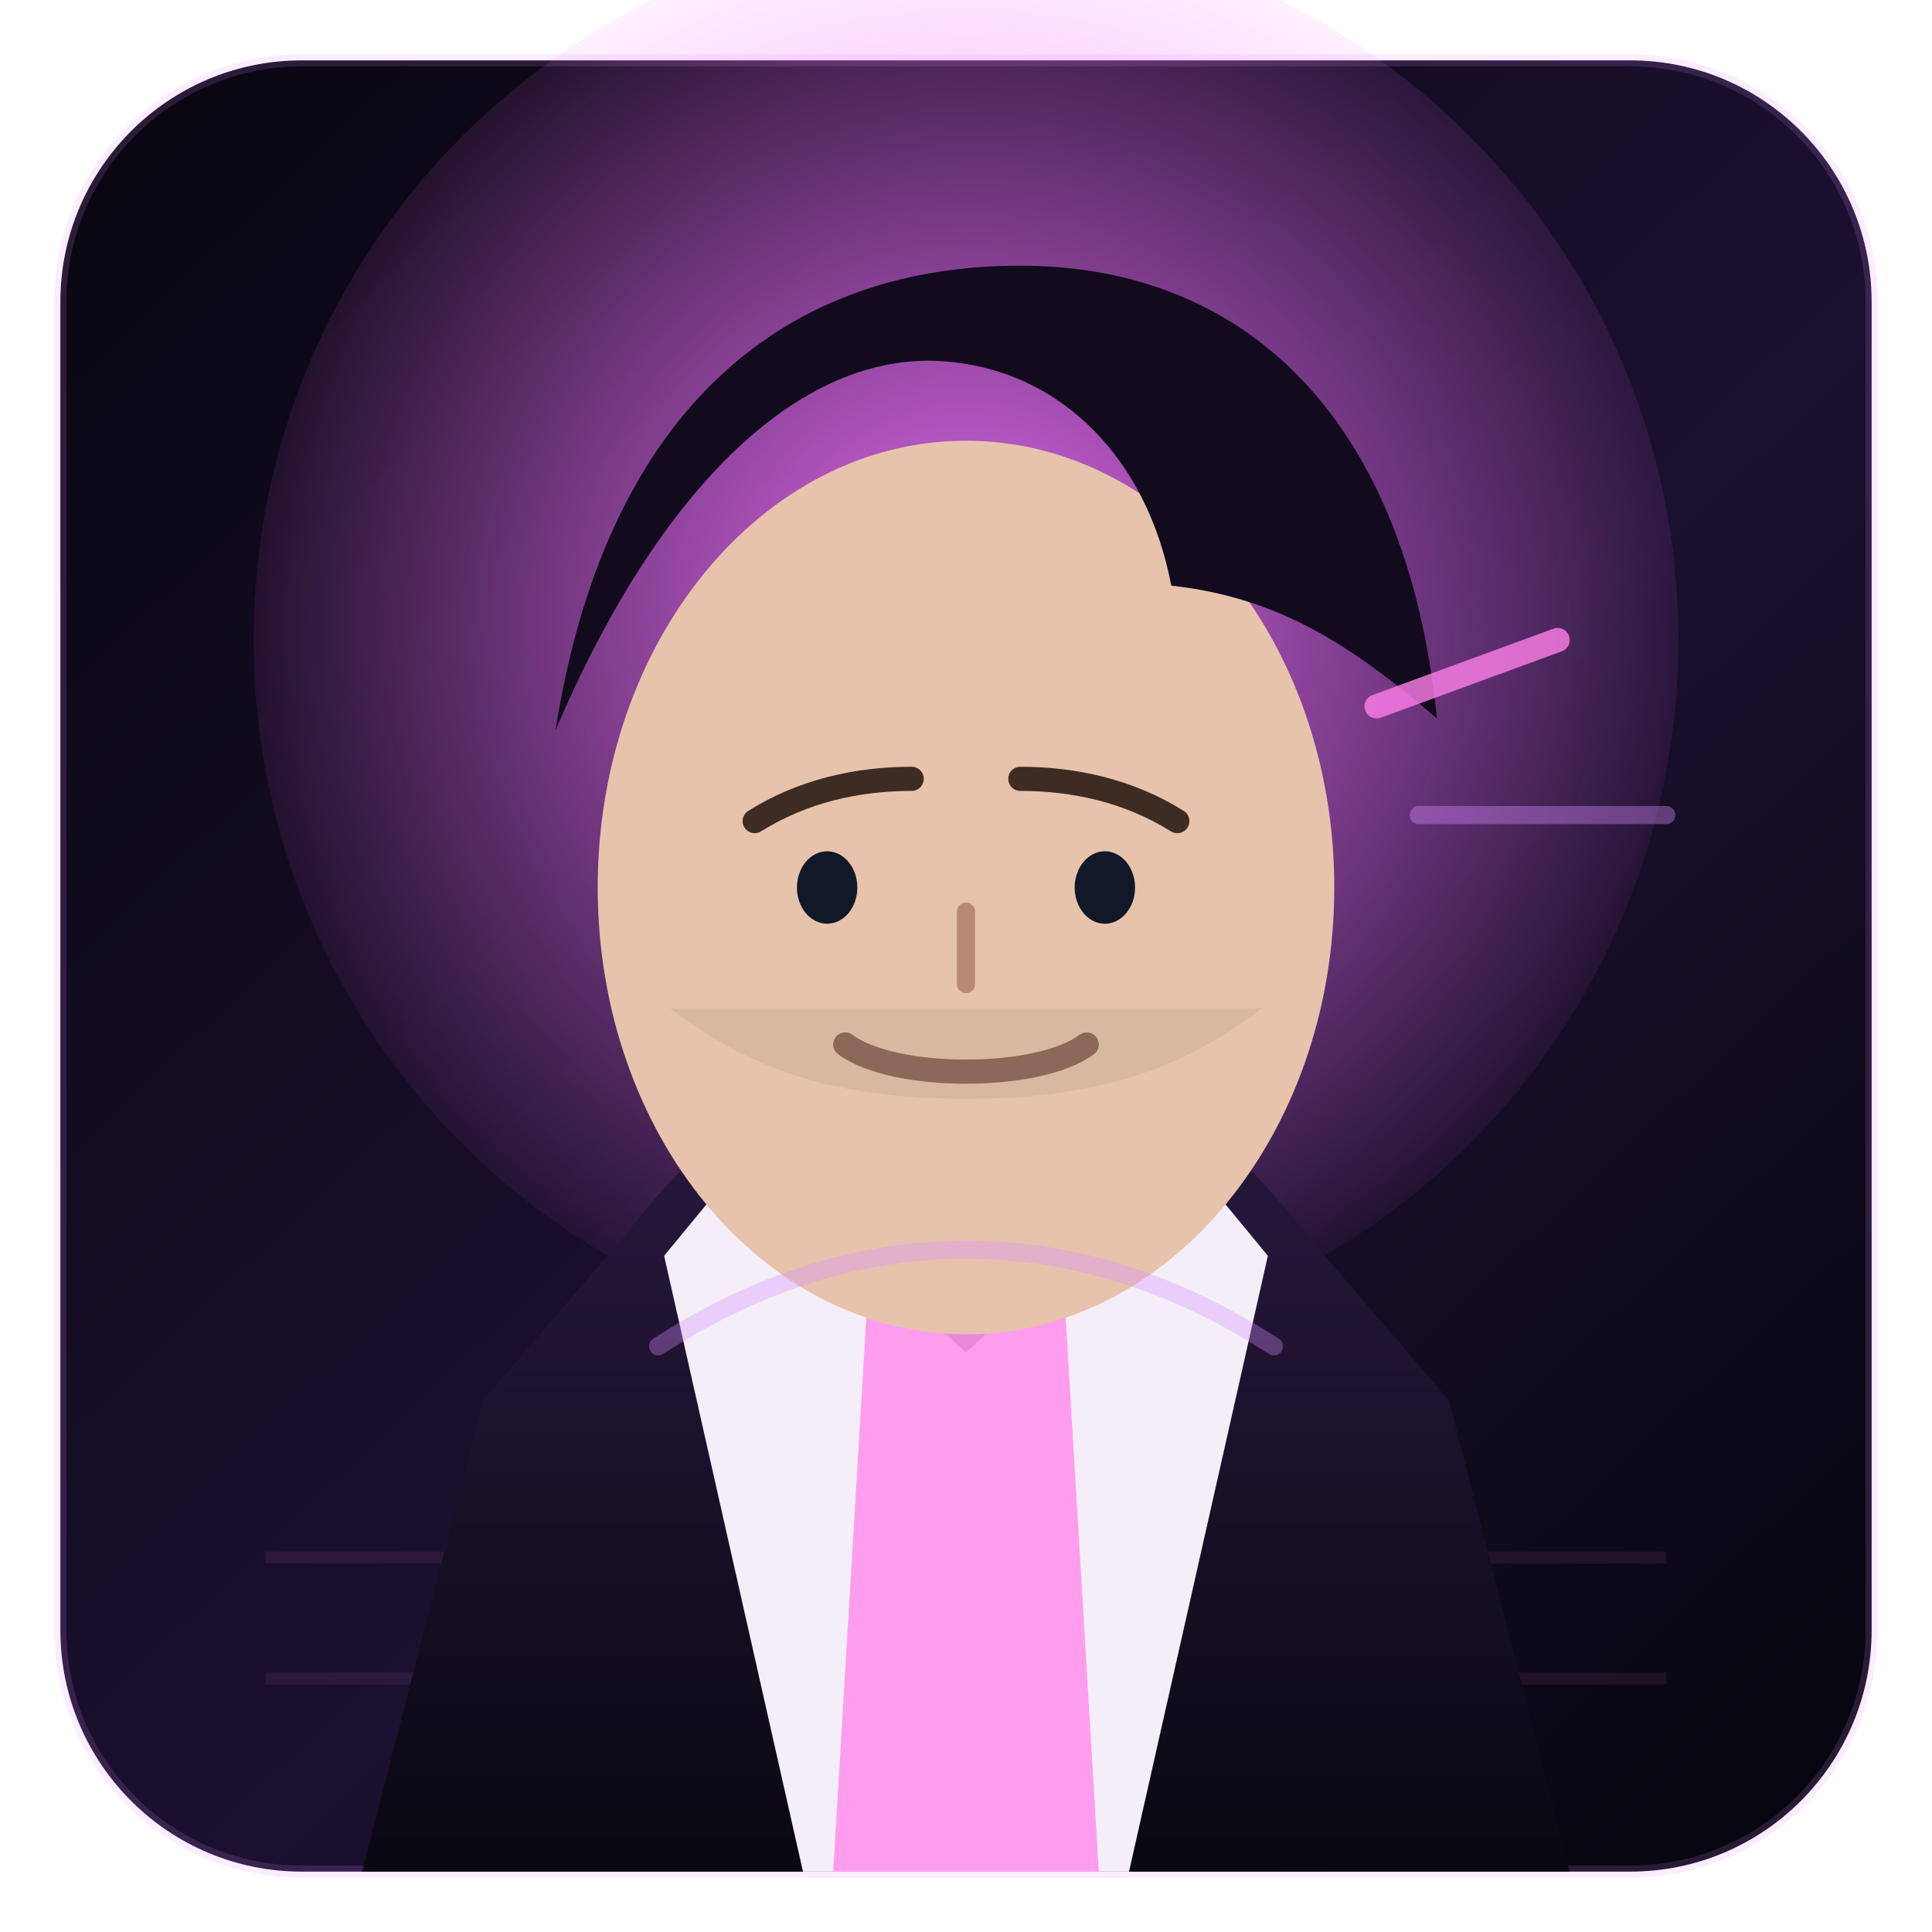
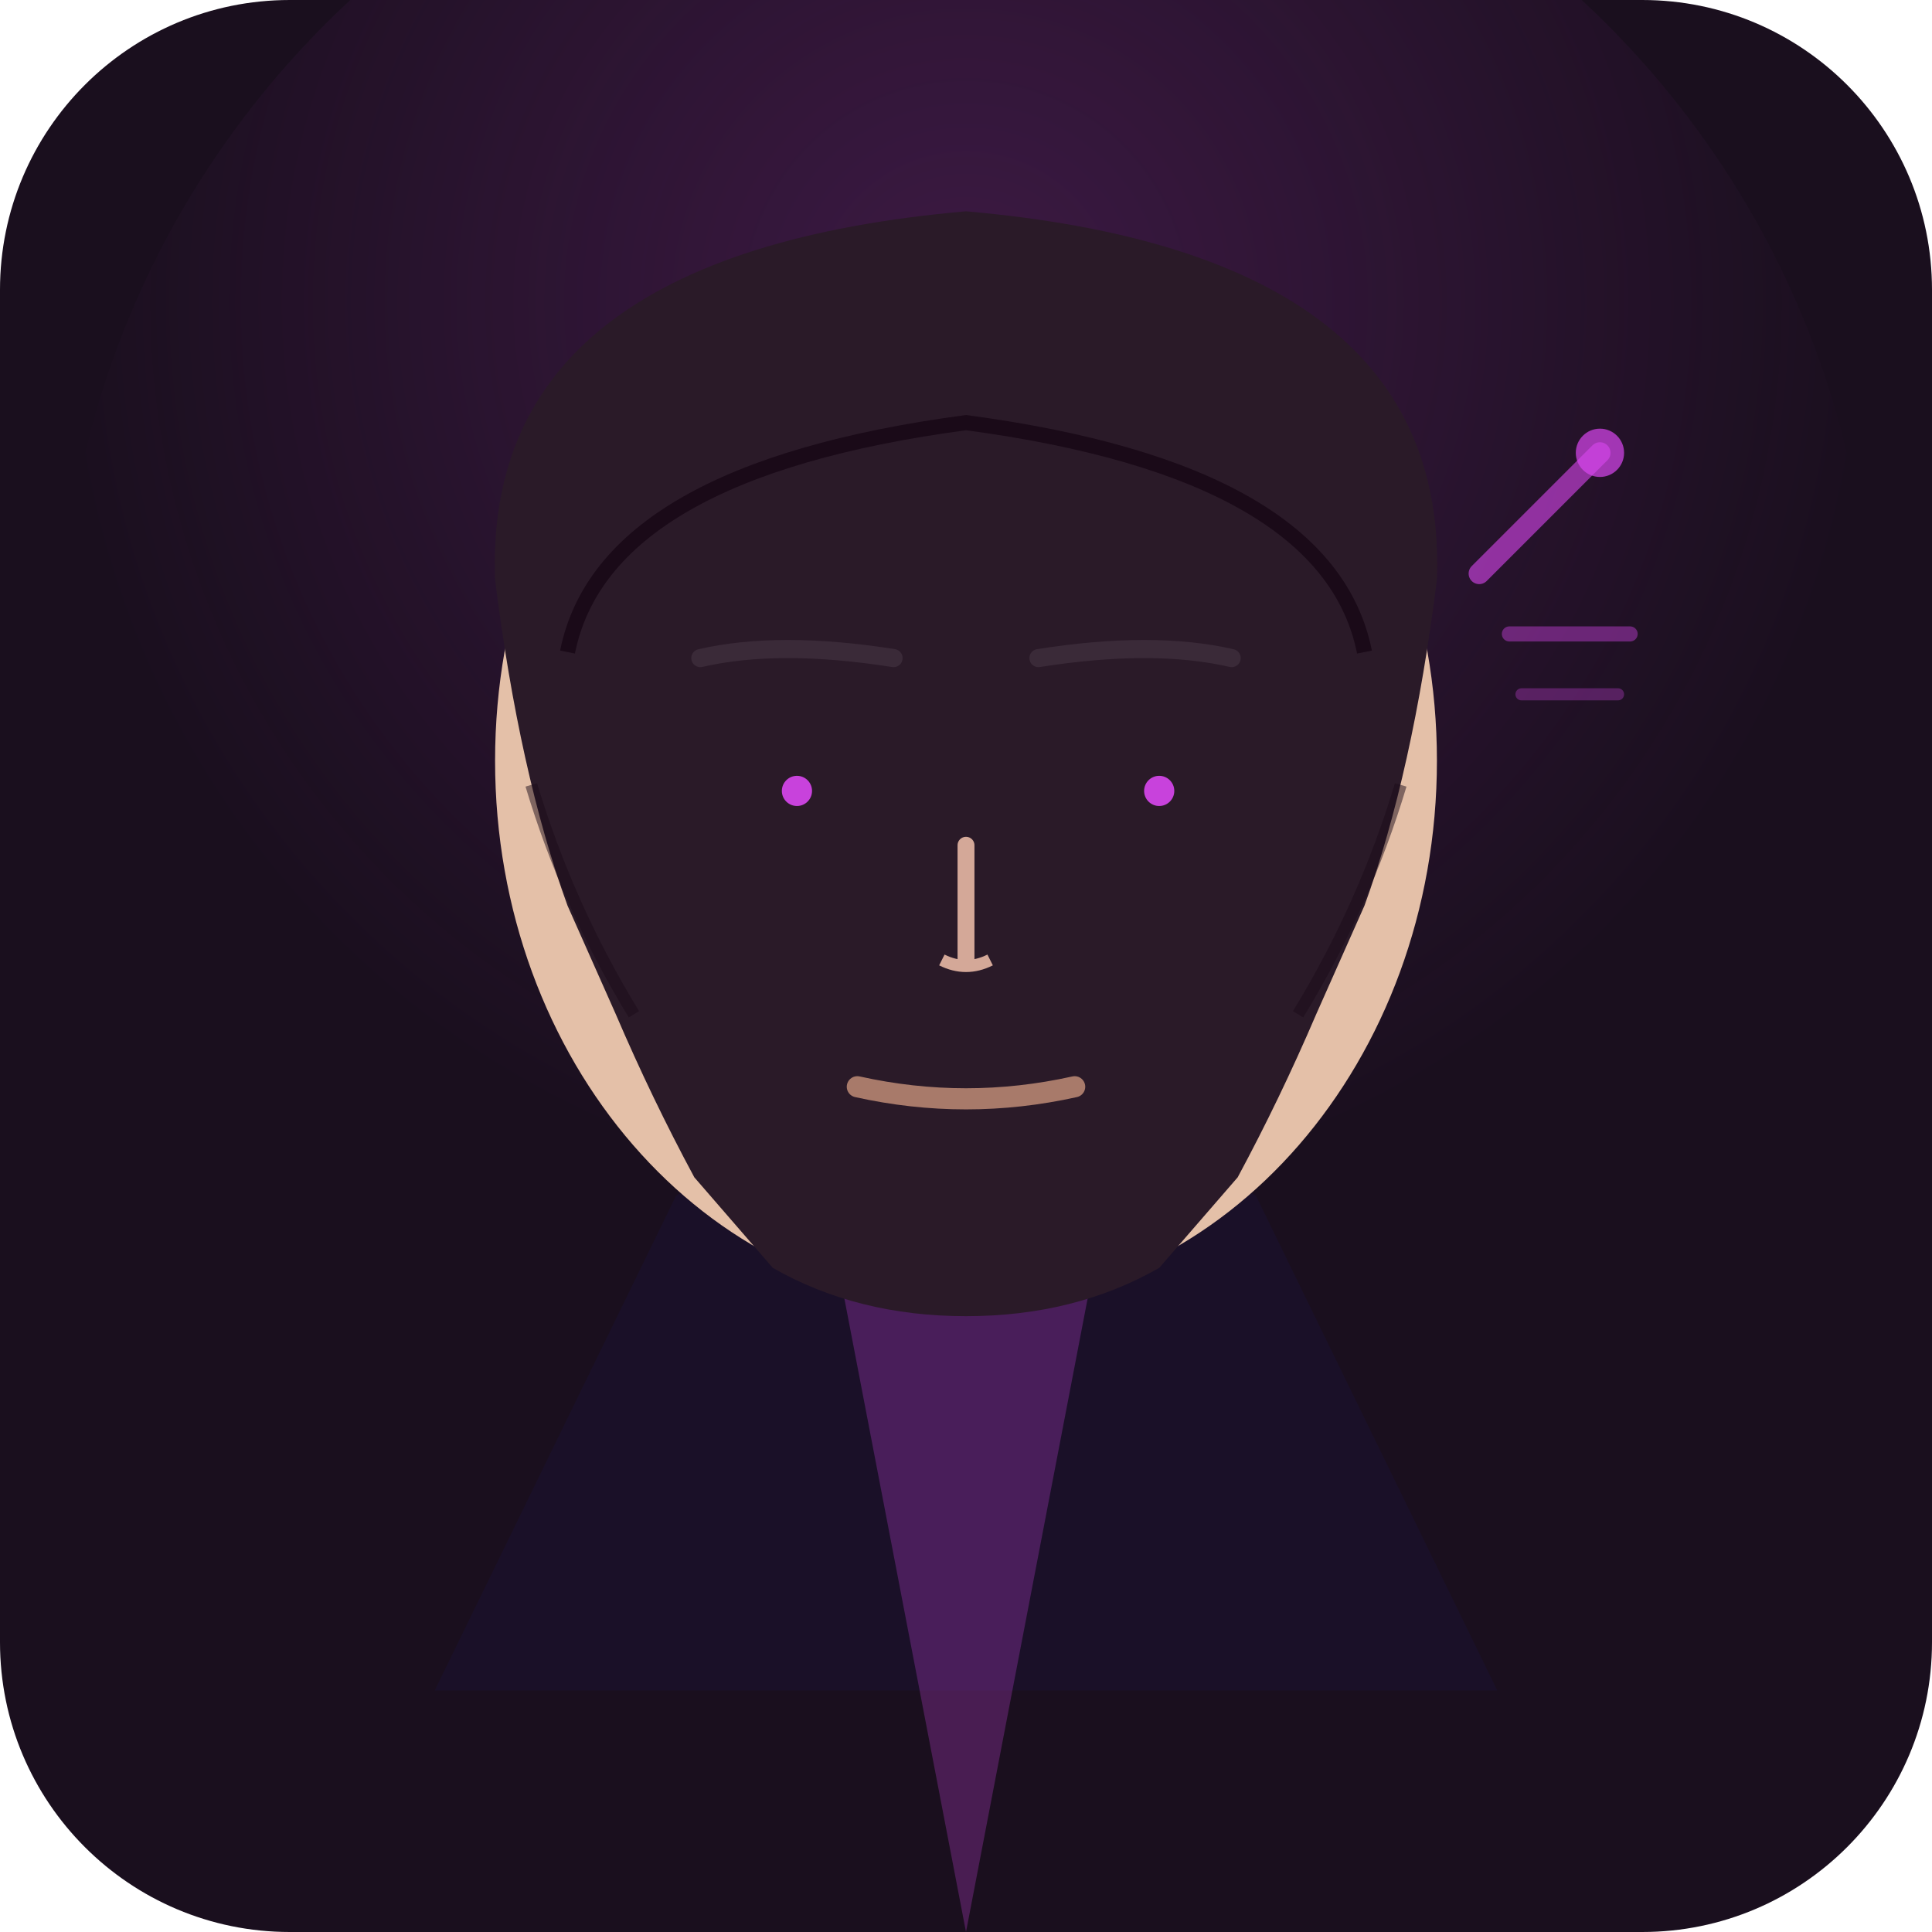
<svg xmlns="http://www.w3.org/2000/svg" width="320" height="320" viewBox="0 0 320 320" fill="none">
  <defs>
-     <linearGradient id="sm-bg" x1="18" y1="10" x2="302" y2="310" gradientUnits="userSpaceOnUse">
-       <stop stop-color="#090611" />
-       <stop offset="0.56" stop-color="#1b102f" />
-       <stop offset="1" stop-color="#06050d" />
+     <linearGradient id="sm-bg" x1="0" y1="0" x2="320" y2="320">
+       <stop stop-color="#1a0f1e" />
+       <stop offset="1" stop-color="#2d1a3e" />
    </linearGradient>
-     <radialGradient id="sm-halo" cx="0" cy="0" r="1" gradientUnits="userSpaceOnUse" gradientTransform="translate(160 102) rotate(90) scale(130)">
-       <stop stop-color="#f472ff" stop-opacity="0.92" />
-       <stop offset="1" stop-color="#f472ff" stop-opacity="0" />
+     <radialGradient id="sm-glow" cx="0.5" cy="0.3">
+       <stop stop-color="#d946ef" stop-opacity="0.18" />
+       <stop offset="1" stop-color="#d946ef" stop-opacity="0" />
    </radialGradient>
-     <linearGradient id="sm-suit" x1="160" y1="204" x2="160" y2="308" gradientUnits="userSpaceOnUse">
-       <stop stop-color="#241638" />
-       <stop offset="1" stop-color="#0a0812" />
-     </linearGradient>
  </defs>
-   <rect x="10" y="10" width="300" height="300" rx="40" fill="url(#sm-bg)" />
-   <rect x="10" y="10" width="300" height="300" rx="40" stroke="#d98dff" stroke-opacity="0.16" stroke-width="2" />
-   <circle cx="160" cy="106" r="118" fill="url(#sm-halo)" />
-   <path d="M44 258H276" stroke="#ff7fea" stroke-opacity="0.08" stroke-width="2" />
-   <path d="M44 278H276" stroke="#ff7fea" stroke-opacity="0.08" stroke-width="2" />
-   <path d="M60 310L80 232L104 204C121 182 140 172 160 172C180 172 199 182 216 204L240 232L260 310H60Z" fill="url(#sm-suit)" />
-   <path d="M124 191L160 224L196 191L210 208L187 310H133L110 208L124 191Z" fill="#f4eef8" />
-   <path d="M145 193L160 211L175 193L182 310H138L145 193Z" fill="#ff95ed" fill-opacity="0.9" />
-   <ellipse cx="160" cy="147" rx="61" ry="74" fill="#e7c3ac" />
-   <path d="M111 167C124 177 138 182 160 182C182 182 196 177 209 167" fill="#000" fill-opacity="0.06" />
-   <path d="M92 121C100 70 128 44 169 44C206 44 233 69 238 119C224 107 212 99 194 97C190 76 176 62 158 60C133 57 109 81 92 121Z" fill="#120b1d" />
-   <path d="M125 136C133 131 142 129 151 129" stroke="#3e2c23" stroke-width="4" stroke-linecap="round" />
-   <path d="M169 129C178 129 187 131 195 136" stroke="#3e2c23" stroke-width="4" stroke-linecap="round" />
-   <ellipse cx="137" cy="147" rx="5" ry="6" fill="#111827" />
-   <ellipse cx="183" cy="147" rx="5" ry="6" fill="#111827" />
-   <path d="M160 151V163" stroke="#b78a73" stroke-width="3" stroke-linecap="round" />
-   <path d="M140 173C148 179 172 179 180 173" stroke="#8d6758" stroke-width="4" stroke-linecap="round" />
-   <path d="M109 223C126 212 143 207 160 207C177 207 194 212 211 223" stroke="#d98dff" stroke-opacity="0.34" stroke-width="3" stroke-linecap="round" />
-   <path d="M228 117L258 106" stroke="#ff7fea" stroke-width="4" stroke-linecap="round" stroke-opacity="0.8" />
-   <path d="M235 135H276" stroke="#d98dff" stroke-width="3" stroke-linecap="round" stroke-opacity="0.38" />
+   <rect width="320" height="320" rx="48" fill="url(#sm-bg)" />
+   <circle cx="160" cy="110" r="150" fill="url(#sm-glow)" />
+   <path d="M72 280 L112 198 L160 173 L208 198 L248 280 Z" fill="#1a1028" />
+   <path d="M136 195 L160 213 L184 195 L160 320 Z" fill="#d946ef" opacity="0.25" />
+   <ellipse cx="160" cy="126" rx="78" ry="90" fill="#e4c0a8" />
+   <path d="M82 96 Q80 42 160 35 Q240 42 238 96 Q234 128 226 150 L218 168 Q212 182 205 195 L192 210 Q178 218 160 218 Q142 218 128 210 L115 195 Q108 182 102 168 L94 150 Q86 128 82 96 Z" fill="#2a1a28" />
+   <path d="M94 108 Q100 78 160 70 Q220 78 226 108" stroke="#1a0a18" stroke-width="2.5" fill="none" />
+   <path d="M88 130 Q94 150 105 168" stroke="#1a0a18" stroke-width="2" fill="none" opacity="0.5" />
+   <path d="M232 130 Q226 150 215 168" stroke="#1a0a18" stroke-width="2" fill="none" opacity="0.5" />
+   <path d="M116 109 Q129 106 148 109" stroke="#3a2a38" stroke-width="3" stroke-linecap="round" />
+   <path d="M172 109 Q191 106 204 109" stroke="#3a2a38" stroke-width="3" stroke-linecap="round" />
+   <ellipse cx="130" cy="133" rx="7" ry="9" fill="#2a1a28" />
+   <ellipse cx="190" cy="133" rx="7" ry="9" fill="#2a1a28" />
+   <circle cx="132" cy="131" r="2.5" fill="#d946ef" opacity="0.9" />
+   <circle cx="192" cy="131" r="2.5" fill="#d946ef" opacity="0.9" />
+   <path d="M160 140 L160 159" stroke="#d4a898" stroke-width="2.8" stroke-linecap="round" />
+   <path d="M156 159 Q160 161 164 159" stroke="#d4a898" stroke-width="2" />
+   <path d="M142 180 Q160 184 178 180" stroke="#a87a6a" stroke-width="3.5" stroke-linecap="round" />
+   <path d="M245 95 L265 75" stroke="#d946ef" stroke-width="3.5" stroke-linecap="round" opacity="0.6" />
+   <circle cx="265" cy="75" r="4" fill="#d946ef" opacity="0.7" />
+   <path d="M250 105 L270 105" stroke="#d946ef" stroke-width="2.5" stroke-linecap="round" opacity="0.4" />
+   <path d="M252 115 L268 115" stroke="#d946ef" stroke-width="2" stroke-linecap="round" opacity="0.3" />
</svg>
